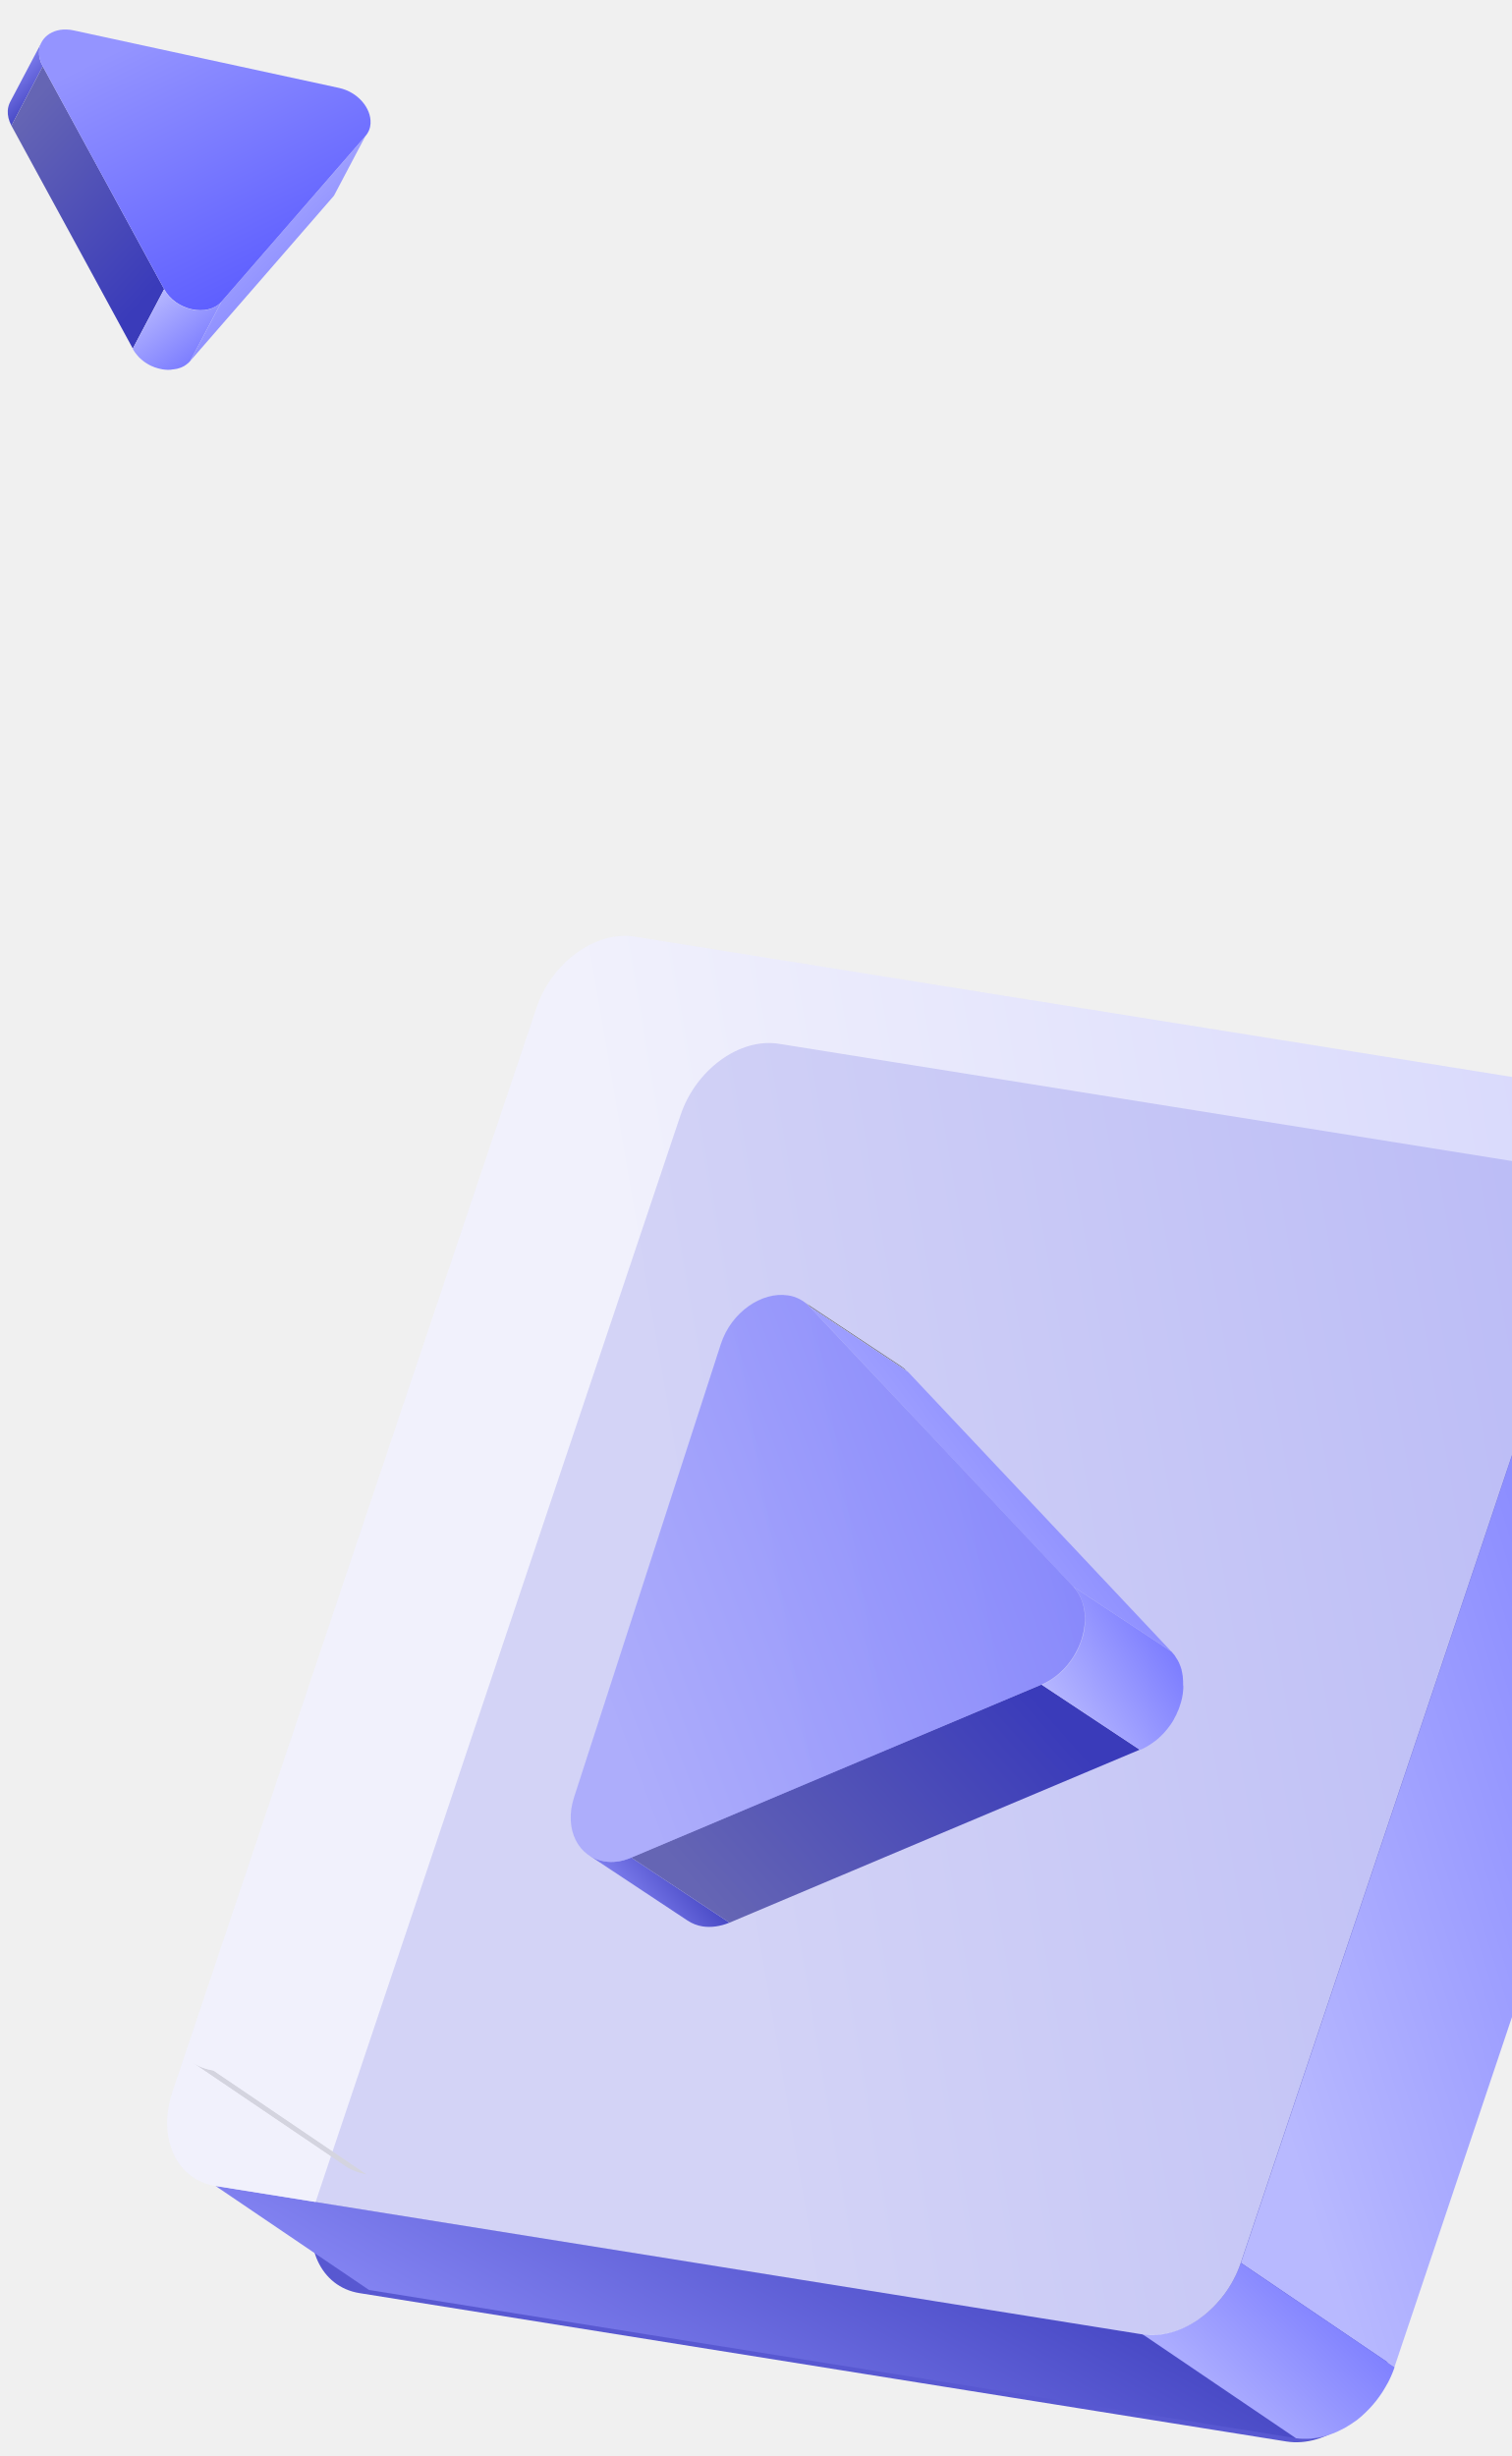
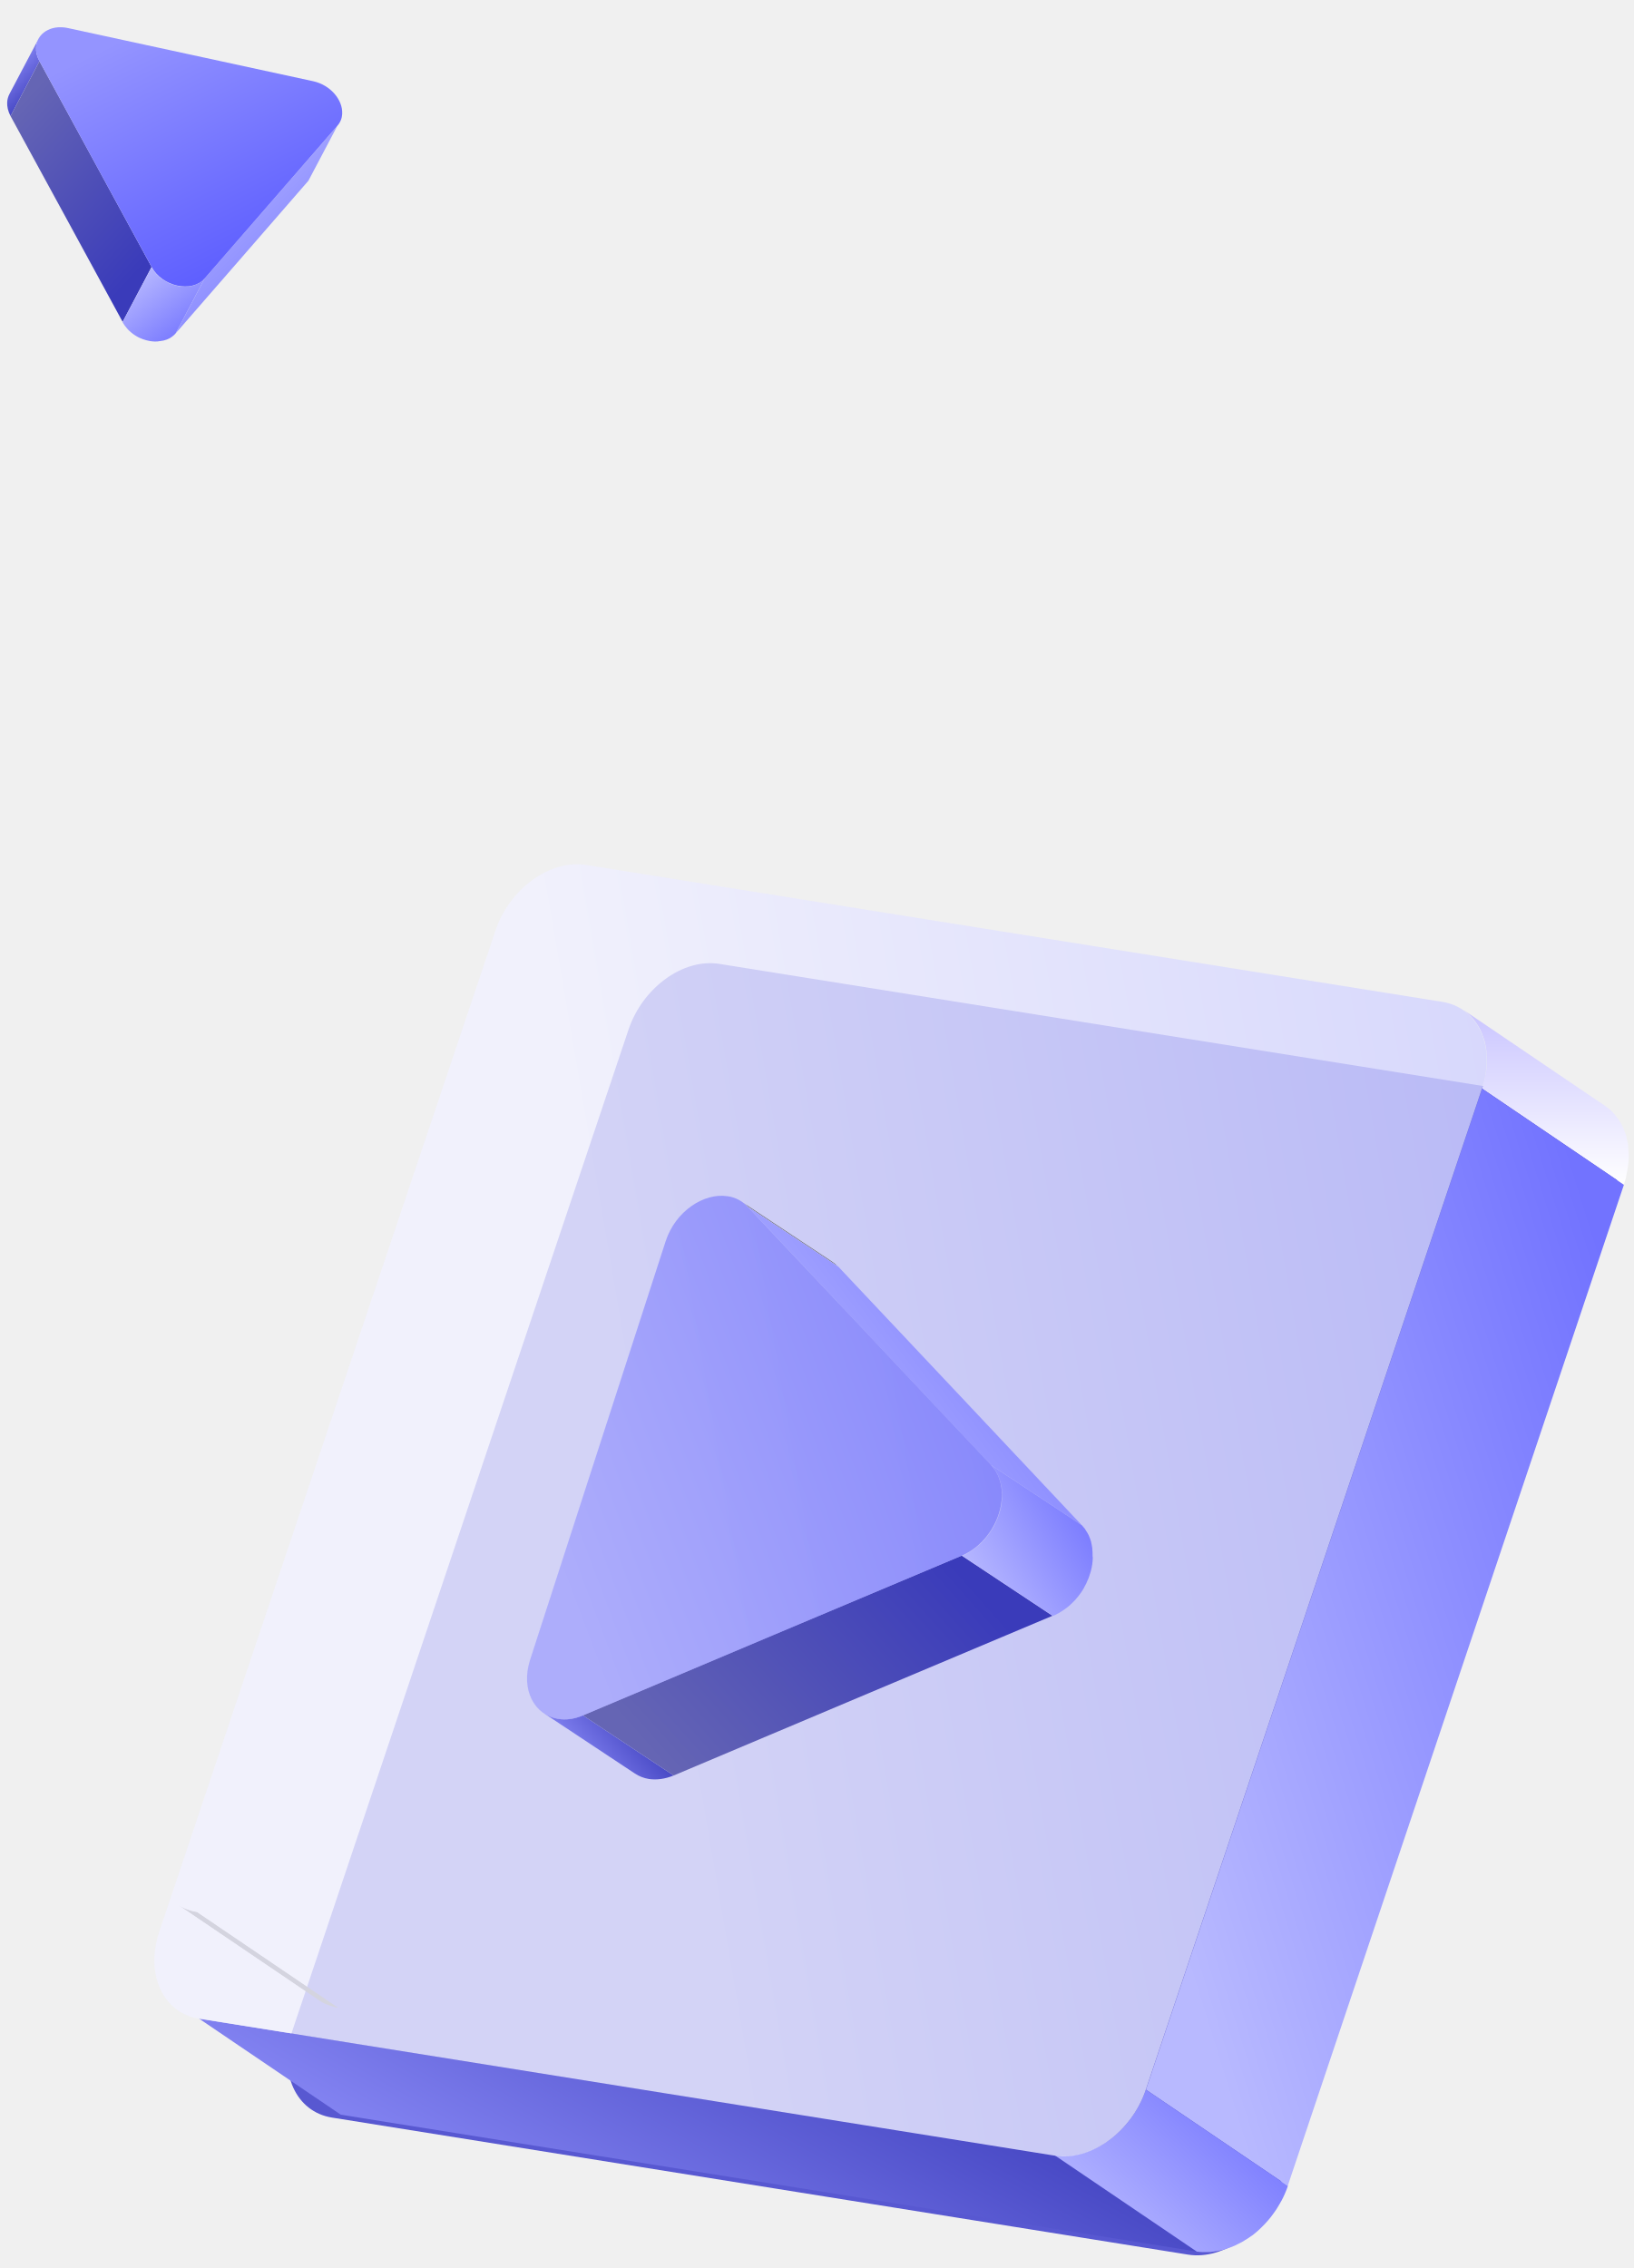
- <svg xmlns="http://www.w3.org/2000/svg" width="88" height="143" viewBox="0 0 88 143" fill="none">
+ <svg xmlns="http://www.w3.org/2000/svg" width="103" height="143" viewBox="0 0 103 143" fill="none">
  <path d="M99.32 69.406C101.59 69.766 102.71 72.226 101.82 74.886L80.63 137.996C79.74 140.656 77.17 142.516 74.9 142.156L20.93 133.516C18.66 133.156 17.54 130.696 18.43 128.046L39.62 64.936C40.51 62.266 43.08 60.406 45.36 60.776L99.32 69.406Z" fill="#5858D1" />
  <mask id="mask0_1_3258" style="mask-type:luminance" maskUnits="userSpaceOnUse" x="11" y="120" width="11" height="7">
    <path d="M20.063 126.105L11.123 120.045C11.493 120.295 11.933 120.475 12.423 120.555L21.363 126.615C20.873 126.535 20.433 126.365 20.063 126.105Z" fill="white" />
  </mask>
  <g mask="url(#mask0_1_3258)">
    <path d="M12.423 120.545L21.363 126.605C20.873 126.525 20.433 126.355 20.063 126.095L11.123 120.035C11.493 120.285 11.933 120.465 12.423 120.545Z" fill="#616161" />
  </g>
-   <path d="M66.506 135.914L75.456 141.964L21.486 133.334L12.546 127.274L66.506 135.914Z" fill="url(#paint0_linear_1_3258)" />
-   <path d="M93.439 68.645L102.379 74.705L81.189 137.815L72.249 131.755L93.439 68.645Z" fill="url(#paint1_linear_1_3258)" />
-   <path d="M72.245 131.755C72.135 132.085 71.995 132.395 71.845 132.695C71.845 132.705 71.835 132.715 71.825 132.725C71.675 133.015 71.495 133.295 71.305 133.555C71.305 133.565 71.285 133.575 71.285 133.585C71.095 133.845 70.885 134.085 70.665 134.305C70.655 134.315 70.645 134.325 70.635 134.335C70.415 134.555 70.175 134.755 69.935 134.935C69.915 134.945 69.895 134.965 69.875 134.975C69.645 135.135 69.405 135.285 69.165 135.405C69.125 135.425 69.085 135.445 69.045 135.465C68.795 135.585 68.535 135.685 68.275 135.765C68.235 135.775 68.195 135.785 68.165 135.795C67.945 135.855 67.725 135.895 67.495 135.915C67.425 135.915 67.355 135.925 67.285 135.935C67.025 135.945 66.765 135.935 66.515 135.905L75.455 141.965C75.705 142.005 75.965 142.005 76.225 141.995C76.295 141.995 76.365 141.995 76.435 141.975C76.655 141.955 76.875 141.915 77.095 141.855C77.135 141.845 77.175 141.835 77.205 141.825C77.415 141.765 77.625 141.685 77.835 141.595C77.885 141.575 77.925 141.545 77.975 141.525C78.015 141.505 78.055 141.485 78.095 141.465C78.165 141.435 78.225 141.405 78.295 141.365C78.415 141.295 78.535 141.225 78.655 141.145C78.705 141.105 78.755 141.075 78.815 141.035C78.835 141.025 78.855 141.005 78.875 140.995C78.905 140.975 78.935 140.955 78.965 140.935C79.055 140.865 79.145 140.795 79.235 140.715C79.315 140.645 79.395 140.575 79.475 140.495C79.505 140.465 79.535 140.435 79.575 140.395C79.585 140.385 79.595 140.375 79.615 140.355C79.645 140.325 79.675 140.295 79.705 140.265C79.775 140.195 79.845 140.115 79.915 140.035C79.985 139.955 80.045 139.875 80.115 139.795C80.155 139.745 80.195 139.685 80.235 139.635C80.235 139.625 80.255 139.615 80.255 139.605C80.265 139.585 80.285 139.565 80.295 139.555C80.355 139.465 80.415 139.385 80.475 139.295C80.535 139.205 80.595 139.105 80.645 139.015C80.685 138.935 80.735 138.865 80.775 138.785C80.775 138.775 80.785 138.765 80.795 138.755C80.795 138.735 80.815 138.725 80.815 138.715C80.875 138.595 80.935 138.485 80.985 138.365C81.045 138.225 81.105 138.085 81.155 137.945C81.165 137.905 81.185 137.865 81.195 137.825L72.255 131.765L72.245 131.755Z" fill="url(#paint2_linear_1_3258)" />
+   <path d="M102.679 73.195C102.699 72.895 102.679 72.595 102.649 72.315C102.649 72.285 102.649 72.255 102.649 72.225C102.629 72.105 102.609 71.995 102.579 71.885C102.569 71.835 102.559 71.795 102.549 71.745C102.549 71.735 102.549 71.715 102.549 71.705C102.519 71.585 102.479 71.455 102.429 71.345C102.409 71.295 102.389 71.245 102.369 71.195C102.359 71.175 102.349 71.145 102.339 71.125C102.329 71.095 102.319 71.075 102.309 71.045C102.269 70.955 102.219 70.875 102.169 70.785C102.139 70.725 102.099 70.675 102.059 70.615C102.059 70.615 102.049 70.595 102.039 70.585C102.039 70.585 102.029 70.565 102.019 70.555C101.969 70.485 101.919 70.415 101.869 70.355C101.819 70.295 101.759 70.225 101.709 70.165C101.699 70.155 101.679 70.135 101.669 70.125C101.669 70.125 101.649 70.105 101.639 70.095C101.609 70.065 101.569 70.025 101.539 69.995C101.479 69.945 101.419 69.885 101.359 69.845C101.309 69.805 101.249 69.765 101.189 69.725L92.249 63.665C92.409 63.775 92.559 63.905 92.699 64.045C92.699 64.045 92.719 64.065 92.729 64.075C92.869 64.215 92.989 64.365 93.099 64.535C93.099 64.545 93.109 64.555 93.119 64.565C93.219 64.725 93.319 64.895 93.389 65.065C93.399 65.085 93.409 65.115 93.419 65.135C93.489 65.315 93.559 65.495 93.609 65.685C93.619 65.725 93.629 65.775 93.639 65.825C93.669 65.965 93.689 66.105 93.709 66.255C93.739 66.535 93.759 66.835 93.739 67.135C93.739 67.165 93.739 67.205 93.729 67.235C93.709 67.505 93.659 67.795 93.589 68.075C93.549 68.265 93.499 68.445 93.439 68.635L102.379 74.695C102.429 74.545 102.469 74.405 102.509 74.255C102.519 74.215 102.519 74.175 102.529 74.125C102.599 73.835 102.639 73.555 102.669 73.285C102.669 73.255 102.679 73.215 102.679 73.185V73.195Z" fill="url(#paint0_linear_1_3258)" />
+   <path d="M66.506 135.914L75.456 141.964L21.486 133.334L12.546 127.274L66.506 135.914Z" fill="url(#paint1_linear_1_3258)" />
+   <path d="M93.439 68.645L102.379 74.705L81.189 137.815L72.249 131.755L93.439 68.645Z" fill="url(#paint2_linear_1_3258)" />
+   <path d="M72.245 131.755C72.135 132.085 71.995 132.395 71.845 132.695C71.845 132.705 71.835 132.715 71.825 132.725C71.675 133.015 71.495 133.295 71.305 133.555C71.305 133.565 71.285 133.575 71.285 133.585C71.095 133.845 70.885 134.085 70.665 134.305C70.655 134.315 70.645 134.325 70.635 134.335C70.415 134.555 70.175 134.755 69.935 134.935C69.915 134.945 69.895 134.965 69.875 134.975C69.645 135.135 69.405 135.285 69.165 135.405C69.125 135.425 69.085 135.445 69.045 135.465C68.795 135.585 68.535 135.685 68.275 135.765C68.235 135.775 68.195 135.785 68.165 135.795C67.945 135.855 67.725 135.895 67.495 135.915C67.425 135.915 67.355 135.925 67.285 135.935C67.025 135.945 66.765 135.935 66.515 135.905L75.455 141.965C75.705 142.005 75.965 142.005 76.225 141.995C76.295 141.995 76.365 141.995 76.435 141.975C76.655 141.955 76.875 141.915 77.095 141.855C77.135 141.845 77.175 141.835 77.205 141.825C77.415 141.765 77.625 141.685 77.835 141.595C77.885 141.575 77.925 141.545 77.975 141.525C78.015 141.505 78.055 141.485 78.095 141.465C78.165 141.435 78.225 141.405 78.295 141.365C78.415 141.295 78.535 141.225 78.655 141.145C78.705 141.105 78.755 141.075 78.815 141.035C78.835 141.025 78.855 141.005 78.875 140.995C78.905 140.975 78.935 140.955 78.965 140.935C79.055 140.865 79.145 140.795 79.235 140.715C79.315 140.645 79.395 140.575 79.475 140.495C79.505 140.465 79.535 140.435 79.575 140.395C79.585 140.385 79.595 140.375 79.615 140.355C79.645 140.325 79.675 140.295 79.705 140.265C79.775 140.195 79.845 140.115 79.915 140.035C79.985 139.955 80.045 139.875 80.115 139.795C80.155 139.745 80.195 139.685 80.235 139.635C80.235 139.625 80.255 139.615 80.255 139.605C80.265 139.585 80.285 139.565 80.295 139.555C80.355 139.465 80.415 139.385 80.475 139.295C80.535 139.205 80.595 139.105 80.645 139.015C80.685 138.935 80.735 138.865 80.775 138.785C80.775 138.775 80.785 138.765 80.795 138.755C80.795 138.735 80.815 138.725 80.815 138.715C80.875 138.595 80.935 138.485 80.985 138.365C81.045 138.225 81.105 138.085 81.155 137.945C81.165 137.905 81.185 137.865 81.195 137.825L72.255 131.765L72.245 131.755Z" fill="url(#paint3_linear_1_3258)" />
  <g filter="url(#filter0_b_1_3258)">
-     <path d="M90.929 63.168C93.199 63.528 94.319 65.988 93.429 68.648L72.239 131.758C71.349 134.418 68.779 136.278 66.509 135.918L12.539 127.278C10.269 126.918 9.149 124.458 10.039 121.808L31.229 58.698C32.119 56.028 34.689 54.168 36.969 54.538L90.929 63.168Z" fill="url(#paint3_linear_1_3258)" fill-opacity="0.8" />
+     <path d="M90.929 63.168C93.199 63.528 94.319 65.988 93.429 68.648L72.239 131.758C71.349 134.418 68.779 136.278 66.509 135.918L12.539 127.278C10.269 126.918 9.149 124.458 10.039 121.808L31.229 58.698C32.119 56.028 34.689 54.168 36.969 54.538L90.929 63.168Z" fill="url(#paint4_linear_1_3258)" fill-opacity="0.8" />
  </g>
  <mask id="mask1_1_3258" style="mask-type:luminance" maskUnits="userSpaceOnUse" x="46" y="75" width="7" height="5">
    <path d="M46.757 75.755L52.477 79.545C52.617 79.635 52.747 79.745 52.867 79.875L47.147 76.085C47.027 75.955 46.897 75.845 46.757 75.755Z" fill="white" />
  </mask>
  <g mask="url(#mask1_1_3258)">
    <path d="M46.757 75.755L52.477 79.545C52.477 79.545 52.557 79.605 52.597 79.635L46.877 75.845C46.877 75.845 46.797 75.785 46.757 75.755Z" fill="#5B5B5B" />
    <path d="M46.877 75.845L52.597 79.635C52.597 79.635 52.687 79.705 52.727 79.745L47.007 75.955C47.007 75.955 46.917 75.875 46.877 75.845Z" fill="#5E5E5E" />
    <path d="M47.007 75.955L52.727 79.745C52.727 79.745 52.817 79.825 52.857 79.865L47.137 76.075C47.137 76.075 47.057 75.995 47.007 75.955Z" fill="#616161" />
    <path d="M47.137 76.075L52.857 79.865L52.867 79.875L47.147 76.085L47.137 76.075Z" fill="#636363" />
  </g>
-   <path d="M36.752 108.156C36.191 108.396 35.672 108.456 35.191 108.376C34.871 108.326 34.572 108.206 34.312 108.036L40.032 111.826C40.291 111.996 40.592 112.116 40.911 112.166C41.382 112.236 41.911 112.176 42.471 111.946L36.752 108.156Z" fill="url(#paint4_linear_1_3258)" />
-   <path d="M68.204 96.167L60.534 88.017L52.864 79.877L47.144 76.087L54.814 84.237L62.484 92.377L68.204 96.167Z" fill="url(#paint5_linear_1_3258)" />
-   <path d="M60.633 98.087L48.693 103.117L36.753 108.157L42.473 111.947L54.413 106.907L66.353 101.877L60.633 98.087Z" fill="url(#paint6_linear_1_3258)" />
-   <path d="M68.883 98.133C68.883 97.963 68.883 97.793 68.863 97.633C68.863 97.624 68.863 97.614 68.863 97.603C68.863 97.564 68.843 97.534 68.843 97.493C68.833 97.413 68.813 97.323 68.793 97.243V97.224C68.793 97.204 68.783 97.183 68.773 97.163C68.753 97.103 68.743 97.043 68.713 96.984C68.693 96.944 68.683 96.903 68.663 96.864C68.663 96.844 68.653 96.834 68.643 96.814C68.643 96.803 68.643 96.793 68.623 96.773C68.593 96.713 68.563 96.653 68.523 96.594C68.503 96.564 68.483 96.534 68.463 96.504C68.463 96.493 68.453 96.484 68.443 96.474C68.443 96.463 68.433 96.454 68.423 96.433C68.393 96.383 68.353 96.334 68.313 96.293C68.283 96.254 68.243 96.213 68.213 96.174L62.493 92.383C62.583 92.474 62.663 92.573 62.733 92.683C62.733 92.694 62.743 92.704 62.753 92.713C62.813 92.814 62.873 92.913 62.923 93.023C62.923 93.043 62.933 93.053 62.943 93.073C62.983 93.174 63.023 93.273 63.053 93.374C63.053 93.394 63.063 93.413 63.073 93.433C63.093 93.523 63.113 93.614 63.133 93.704C63.133 93.743 63.153 93.773 63.153 93.814C63.153 93.823 63.153 93.844 63.153 93.853C63.173 94.013 63.183 94.183 63.173 94.353C63.173 94.403 63.173 94.444 63.173 94.493C63.163 94.674 63.143 94.853 63.103 95.043C63.073 95.194 63.033 95.334 62.983 95.474C62.943 95.603 62.893 95.724 62.843 95.844C62.833 95.864 62.823 95.894 62.813 95.913C62.763 96.034 62.703 96.153 62.643 96.263C62.643 96.263 62.643 96.284 62.633 96.284C62.563 96.403 62.483 96.523 62.403 96.644C62.403 96.644 62.403 96.644 62.393 96.653C62.313 96.773 62.223 96.883 62.133 96.993C62.133 96.993 62.113 97.013 62.113 97.023C62.023 97.124 61.923 97.224 61.833 97.323C61.823 97.334 61.813 97.344 61.793 97.353C61.693 97.444 61.593 97.534 61.483 97.614C61.463 97.624 61.453 97.633 61.433 97.653C61.323 97.734 61.203 97.814 61.083 97.883C61.073 97.883 61.063 97.894 61.053 97.903C60.933 97.974 60.803 98.043 60.663 98.094L66.383 101.884C66.383 101.884 66.443 101.854 66.483 101.844C66.583 101.794 66.683 101.744 66.773 101.694C66.783 101.694 66.793 101.684 66.803 101.674C66.883 101.624 66.973 101.574 67.053 101.514C67.083 101.494 67.123 101.464 67.153 101.444C67.173 101.434 67.183 101.424 67.203 101.404C67.223 101.394 67.233 101.384 67.253 101.374C67.313 101.324 67.373 101.274 67.433 101.224C67.463 101.204 67.493 101.174 67.513 101.144C67.523 101.134 67.543 101.124 67.553 101.114C67.563 101.104 67.583 101.094 67.593 101.074C67.643 101.024 67.693 100.974 67.743 100.924C67.773 100.894 67.803 100.854 67.843 100.814C67.843 100.814 67.863 100.794 67.863 100.784C67.863 100.784 67.873 100.774 67.883 100.764C67.933 100.714 67.973 100.654 68.013 100.604C68.053 100.554 68.083 100.504 68.123 100.454C68.123 100.454 68.123 100.454 68.133 100.444C68.173 100.384 68.213 100.324 68.253 100.264C68.283 100.204 68.323 100.154 68.353 100.094C68.353 100.094 68.353 100.074 68.363 100.074C68.363 100.074 68.363 100.074 68.363 100.064C68.403 99.993 68.443 99.913 68.483 99.844C68.503 99.803 68.513 99.763 68.533 99.724C68.543 99.704 68.553 99.674 68.563 99.653C68.563 99.633 68.583 99.614 68.593 99.594C68.633 99.493 68.673 99.394 68.703 99.284C68.753 99.144 68.793 99.004 68.823 98.853C68.863 98.674 68.883 98.493 68.893 98.303C68.893 98.254 68.893 98.213 68.893 98.163L68.883 98.133Z" fill="url(#paint7_linear_1_3258)" />
+   <path d="M36.752 108.156C36.191 108.396 35.672 108.456 35.191 108.376C34.871 108.326 34.572 108.206 34.312 108.036L40.032 111.826C40.291 111.996 40.592 112.116 40.911 112.166C41.382 112.236 41.911 112.176 42.471 111.946L36.752 108.156Z" fill="url(#paint5_linear_1_3258)" />
+   <path d="M68.204 96.167L60.534 88.017L52.864 79.877L47.144 76.087L54.814 84.237L62.484 92.377L68.204 96.167Z" fill="url(#paint6_linear_1_3258)" />
+   <path d="M60.633 98.087L48.693 103.117L36.753 108.157L42.473 111.947L54.413 106.907L66.353 101.877L60.633 98.087Z" fill="url(#paint7_linear_1_3258)" />
+   <path d="M68.883 98.133C68.883 97.963 68.883 97.793 68.863 97.633C68.863 97.624 68.863 97.614 68.863 97.603C68.863 97.564 68.843 97.534 68.843 97.493C68.833 97.413 68.813 97.323 68.793 97.243V97.224C68.793 97.204 68.783 97.183 68.773 97.163C68.753 97.103 68.743 97.043 68.713 96.984C68.693 96.944 68.683 96.903 68.663 96.864C68.663 96.844 68.653 96.834 68.643 96.814C68.643 96.803 68.643 96.793 68.623 96.773C68.593 96.713 68.563 96.653 68.523 96.594C68.503 96.564 68.483 96.534 68.463 96.504C68.463 96.493 68.453 96.484 68.443 96.474C68.443 96.463 68.433 96.454 68.423 96.433C68.393 96.383 68.353 96.334 68.313 96.293C68.283 96.254 68.243 96.213 68.213 96.174L62.493 92.383C62.583 92.474 62.663 92.573 62.733 92.683C62.733 92.694 62.743 92.704 62.753 92.713C62.813 92.814 62.873 92.913 62.923 93.023C62.923 93.043 62.933 93.053 62.943 93.073C62.983 93.174 63.023 93.273 63.053 93.374C63.053 93.394 63.063 93.413 63.073 93.433C63.093 93.523 63.113 93.614 63.133 93.704C63.133 93.743 63.153 93.773 63.153 93.814C63.153 93.823 63.153 93.844 63.153 93.853C63.173 94.013 63.183 94.183 63.173 94.353C63.173 94.403 63.173 94.444 63.173 94.493C63.163 94.674 63.143 94.853 63.103 95.043C63.073 95.194 63.033 95.334 62.983 95.474C62.943 95.603 62.893 95.724 62.843 95.844C62.833 95.864 62.823 95.894 62.813 95.913C62.763 96.034 62.703 96.153 62.643 96.263C62.643 96.263 62.643 96.284 62.633 96.284C62.563 96.403 62.483 96.523 62.403 96.644C62.403 96.644 62.403 96.644 62.393 96.653C62.313 96.773 62.223 96.883 62.133 96.993C62.133 96.993 62.113 97.013 62.113 97.023C62.023 97.124 61.923 97.224 61.833 97.323C61.823 97.334 61.813 97.344 61.793 97.353C61.693 97.444 61.593 97.534 61.483 97.614C61.463 97.624 61.453 97.633 61.433 97.653C61.323 97.734 61.203 97.814 61.083 97.883C61.073 97.883 61.063 97.894 61.053 97.903C60.933 97.974 60.803 98.043 60.663 98.094L66.383 101.884C66.383 101.884 66.443 101.854 66.483 101.844C66.583 101.794 66.683 101.744 66.773 101.694C66.783 101.694 66.793 101.684 66.803 101.674C66.883 101.624 66.973 101.574 67.053 101.514C67.083 101.494 67.123 101.464 67.153 101.444C67.173 101.434 67.183 101.424 67.203 101.404C67.223 101.394 67.233 101.384 67.253 101.374C67.313 101.324 67.373 101.274 67.433 101.224C67.463 101.204 67.493 101.174 67.513 101.144C67.523 101.134 67.543 101.124 67.553 101.114C67.563 101.104 67.583 101.094 67.593 101.074C67.643 101.024 67.693 100.974 67.743 100.924C67.773 100.894 67.803 100.854 67.843 100.814C67.843 100.814 67.863 100.794 67.863 100.784C67.863 100.784 67.873 100.774 67.883 100.764C67.933 100.714 67.973 100.654 68.013 100.604C68.053 100.554 68.083 100.504 68.123 100.454C68.123 100.454 68.123 100.454 68.133 100.444C68.173 100.384 68.213 100.324 68.253 100.264C68.283 100.204 68.323 100.154 68.353 100.094C68.353 100.094 68.353 100.074 68.363 100.074C68.363 100.074 68.363 100.074 68.363 100.064C68.403 99.993 68.443 99.913 68.483 99.844C68.503 99.803 68.513 99.763 68.533 99.724C68.543 99.704 68.553 99.674 68.563 99.653C68.563 99.633 68.583 99.614 68.593 99.594C68.633 99.493 68.673 99.394 68.703 99.284C68.753 99.144 68.793 99.004 68.823 98.853C68.863 98.674 68.883 98.493 68.893 98.303C68.893 98.254 68.893 98.213 68.893 98.163L68.883 98.133Z" fill="url(#paint8_linear_1_3258)" />
  <g filter="url(#filter1_b_1_3258)">
-     <path d="M45.883 75.424C46.353 75.494 46.793 75.714 47.143 76.094L54.813 84.234L62.483 92.374C63.953 93.944 62.923 97.114 60.633 98.084L48.693 103.124L36.753 108.164C36.193 108.404 35.673 108.464 35.193 108.384C33.713 108.154 32.803 106.554 33.423 104.644L37.693 91.454L41.963 78.274C42.583 76.354 44.393 75.194 45.863 75.424H45.883Z" fill="url(#paint8_linear_1_3258)" fill-opacity="0.6" />
+     <path d="M45.883 75.424C46.353 75.494 46.793 75.714 47.143 76.094L54.813 84.234L62.483 92.374C63.953 93.944 62.923 97.114 60.633 98.084L48.693 103.124L36.753 108.164C36.193 108.404 35.673 108.464 35.193 108.384C33.713 108.154 32.803 106.554 33.423 104.644L37.693 91.454L41.963 78.274C42.583 76.354 44.393 75.194 45.863 75.424H45.883Z" fill="url(#paint9_linear_1_3258)" fill-opacity="0.6" />
  </g>
-   <path d="M2.49 3.858C2.322 3.554 2.259 3.263 2.277 2.986C2.287 2.801 2.338 2.624 2.42 2.467L0.595 5.927C0.513 6.084 0.462 6.261 0.452 6.445C0.439 6.716 0.503 7.013 0.665 7.318L2.49 3.858Z" fill="url(#paint9_linear_1_3258)" />
-   <path d="M11.075 21.018L15.263 16.206L19.445 11.393L21.27 7.934L17.083 12.747L12.9 17.559L11.075 21.018Z" fill="url(#paint10_linear_1_3258)" />
-   <path d="M9.557 16.833L6.026 10.346L2.49 3.859L0.665 7.318L4.201 13.805L7.731 20.293L9.557 16.833Z" fill="url(#paint11_linear_1_3258)" />
-   <path d="M9.998 21.516C10.094 21.506 10.191 21.496 10.28 21.476C10.286 21.475 10.291 21.475 10.297 21.474C10.32 21.472 10.336 21.459 10.358 21.457C10.403 21.446 10.453 21.43 10.497 21.414L10.509 21.413C10.52 21.412 10.531 21.405 10.542 21.398C10.575 21.383 10.608 21.374 10.64 21.354C10.662 21.34 10.684 21.332 10.706 21.319C10.717 21.318 10.722 21.311 10.733 21.305C10.738 21.304 10.744 21.303 10.754 21.291C10.787 21.271 10.819 21.25 10.851 21.224C10.867 21.211 10.883 21.198 10.898 21.185C10.904 21.184 10.909 21.178 10.914 21.172C10.92 21.171 10.925 21.165 10.936 21.158C10.963 21.138 10.989 21.113 11.009 21.088C11.03 21.069 11.05 21.044 11.071 21.024L12.897 17.565C12.851 17.621 12.799 17.672 12.74 17.718C12.735 17.719 12.729 17.725 12.724 17.731C12.671 17.771 12.618 17.811 12.558 17.845C12.547 17.846 12.542 17.852 12.531 17.859C12.476 17.888 12.422 17.916 12.367 17.939C12.356 17.94 12.345 17.947 12.334 17.953C12.284 17.97 12.234 17.986 12.184 18.003C12.162 18.005 12.146 18.018 12.123 18.02C12.117 18.021 12.106 18.022 12.1 18.023C12.011 18.043 11.915 18.058 11.818 18.062C11.79 18.065 11.767 18.067 11.739 18.07C11.636 18.075 11.533 18.074 11.422 18.062C11.336 18.053 11.254 18.038 11.172 18.018C11.096 18.003 11.025 17.981 10.954 17.96C10.942 17.955 10.925 17.951 10.913 17.947C10.842 17.925 10.77 17.898 10.704 17.87C10.704 17.87 10.693 17.871 10.693 17.866C10.62 17.833 10.548 17.794 10.475 17.755C10.475 17.755 10.475 17.755 10.469 17.75C10.396 17.712 10.329 17.667 10.261 17.622C10.261 17.622 10.249 17.612 10.243 17.613C10.181 17.567 10.119 17.516 10.057 17.471C10.051 17.466 10.045 17.46 10.038 17.45C9.981 17.398 9.924 17.346 9.873 17.289C9.866 17.278 9.86 17.273 9.847 17.262C9.796 17.205 9.744 17.141 9.697 17.077C9.696 17.071 9.69 17.066 9.684 17.061C9.637 16.997 9.59 16.927 9.554 16.851L7.729 20.31C7.729 20.31 7.749 20.343 7.757 20.365C7.791 20.419 7.825 20.472 7.859 20.521C7.859 20.526 7.865 20.531 7.872 20.537C7.905 20.579 7.938 20.627 7.977 20.669C7.99 20.685 8.009 20.706 8.022 20.722C8.029 20.733 8.035 20.738 8.047 20.748C8.054 20.759 8.061 20.764 8.067 20.775C8.099 20.806 8.131 20.837 8.163 20.868C8.176 20.884 8.194 20.9 8.213 20.909C8.219 20.914 8.226 20.925 8.232 20.93C8.238 20.935 8.245 20.946 8.257 20.951C8.288 20.976 8.319 21.002 8.35 21.027C8.369 21.043 8.393 21.057 8.418 21.078C8.418 21.078 8.431 21.088 8.437 21.087C8.437 21.087 8.443 21.092 8.449 21.098C8.48 21.123 8.517 21.142 8.547 21.162C8.578 21.182 8.608 21.196 8.639 21.216C8.639 21.216 8.639 21.216 8.645 21.221C8.681 21.241 8.717 21.26 8.754 21.279C8.789 21.293 8.82 21.312 8.856 21.326C8.856 21.326 8.867 21.325 8.868 21.331C8.868 21.331 8.868 21.331 8.873 21.33C8.915 21.349 8.963 21.367 9.005 21.386C9.029 21.395 9.052 21.398 9.076 21.407C9.088 21.412 9.105 21.416 9.117 21.42C9.129 21.419 9.141 21.429 9.153 21.434C9.212 21.451 9.271 21.468 9.335 21.479C9.417 21.499 9.499 21.514 9.586 21.522C9.69 21.535 9.793 21.536 9.902 21.531C9.93 21.528 9.953 21.526 9.981 21.523L9.998 21.516Z" fill="url(#paint12_linear_1_3258)" />
-   <path d="M21.575 7.181C21.561 7.452 21.462 7.714 21.266 7.934L17.084 12.746L12.902 17.558C12.094 18.481 10.238 18.077 9.558 16.833L6.022 10.346L2.486 3.859C2.318 3.555 2.254 3.264 2.272 2.987C2.319 2.134 3.175 1.527 4.293 1.771L12.017 3.445L19.736 5.119C20.86 5.362 21.62 6.323 21.573 7.17L21.575 7.181Z" fill="url(#paint13_linear_1_3258)" />
+   <path d="M2.49 3.858C2.322 3.554 2.259 3.263 2.277 2.986C2.287 2.801 2.338 2.624 2.42 2.467L0.595 5.927C0.513 6.084 0.462 6.261 0.452 6.445C0.439 6.716 0.503 7.013 0.665 7.318L2.49 3.858Z" fill="url(#paint10_linear_1_3258)" />
+   <path d="M11.075 21.018L15.263 16.206L19.445 11.393L21.27 7.934L17.083 12.747L12.9 17.559L11.075 21.018Z" fill="url(#paint11_linear_1_3258)" />
+   <path d="M9.557 16.833L6.026 10.346L2.49 3.859L0.665 7.318L4.201 13.805L7.731 20.293L9.557 16.833Z" fill="url(#paint12_linear_1_3258)" />
+   <path d="M9.998 21.516C10.094 21.506 10.191 21.496 10.28 21.476C10.286 21.475 10.291 21.475 10.297 21.474C10.32 21.472 10.336 21.459 10.358 21.457C10.403 21.446 10.453 21.43 10.497 21.414L10.509 21.413C10.52 21.412 10.531 21.405 10.542 21.398C10.575 21.383 10.608 21.374 10.64 21.354C10.662 21.34 10.684 21.332 10.706 21.319C10.717 21.318 10.722 21.311 10.733 21.305C10.738 21.304 10.744 21.303 10.754 21.291C10.787 21.271 10.819 21.25 10.851 21.224C10.867 21.211 10.883 21.198 10.898 21.185C10.904 21.184 10.909 21.178 10.914 21.172C10.92 21.171 10.925 21.165 10.936 21.158C10.963 21.138 10.989 21.113 11.009 21.088C11.03 21.069 11.05 21.044 11.071 21.024L12.897 17.565C12.851 17.621 12.799 17.672 12.74 17.718C12.735 17.719 12.729 17.725 12.724 17.731C12.671 17.771 12.618 17.811 12.558 17.845C12.547 17.846 12.542 17.852 12.531 17.859C12.476 17.888 12.422 17.916 12.367 17.939C12.356 17.94 12.345 17.947 12.334 17.953C12.284 17.97 12.234 17.986 12.184 18.003C12.162 18.005 12.146 18.018 12.123 18.02C12.117 18.021 12.106 18.022 12.1 18.023C12.011 18.043 11.915 18.058 11.818 18.062C11.79 18.065 11.767 18.067 11.739 18.07C11.636 18.075 11.533 18.074 11.422 18.062C11.336 18.053 11.254 18.038 11.172 18.018C11.096 18.003 11.025 17.981 10.954 17.96C10.942 17.955 10.925 17.951 10.913 17.947C10.842 17.925 10.77 17.898 10.704 17.87C10.704 17.87 10.693 17.871 10.693 17.866C10.62 17.833 10.548 17.794 10.475 17.755C10.475 17.755 10.475 17.755 10.469 17.75C10.396 17.712 10.329 17.667 10.261 17.622C10.261 17.622 10.249 17.612 10.243 17.613C10.181 17.567 10.119 17.516 10.057 17.471C10.051 17.466 10.045 17.46 10.038 17.45C9.981 17.398 9.924 17.346 9.873 17.289C9.866 17.278 9.86 17.273 9.847 17.262C9.796 17.205 9.744 17.141 9.697 17.077C9.696 17.071 9.69 17.066 9.684 17.061C9.637 16.997 9.59 16.927 9.554 16.851L7.729 20.31C7.729 20.31 7.749 20.343 7.757 20.365C7.791 20.419 7.825 20.472 7.859 20.521C7.859 20.526 7.865 20.531 7.872 20.537C7.905 20.579 7.938 20.627 7.977 20.669C7.99 20.685 8.009 20.706 8.022 20.722C8.029 20.733 8.035 20.738 8.047 20.748C8.054 20.759 8.061 20.764 8.067 20.775C8.099 20.806 8.131 20.837 8.163 20.868C8.176 20.884 8.194 20.9 8.213 20.909C8.219 20.914 8.226 20.925 8.232 20.93C8.238 20.935 8.245 20.946 8.257 20.951C8.288 20.976 8.319 21.002 8.35 21.027C8.369 21.043 8.393 21.057 8.418 21.078C8.418 21.078 8.431 21.088 8.437 21.087C8.437 21.087 8.443 21.092 8.449 21.098C8.48 21.123 8.517 21.142 8.547 21.162C8.578 21.182 8.608 21.196 8.639 21.216C8.639 21.216 8.639 21.216 8.645 21.221C8.681 21.241 8.717 21.26 8.754 21.279C8.789 21.293 8.82 21.312 8.856 21.326C8.856 21.326 8.867 21.325 8.868 21.331C8.868 21.331 8.868 21.331 8.873 21.33C8.915 21.349 8.963 21.367 9.005 21.386C9.029 21.395 9.052 21.398 9.076 21.407C9.088 21.412 9.105 21.416 9.117 21.42C9.129 21.419 9.141 21.429 9.153 21.434C9.212 21.451 9.271 21.468 9.335 21.479C9.417 21.499 9.499 21.514 9.586 21.522C9.69 21.535 9.793 21.536 9.902 21.531C9.93 21.528 9.953 21.526 9.981 21.523L9.998 21.516Z" fill="url(#paint13_linear_1_3258)" />
+   <path d="M21.575 7.181C21.561 7.452 21.462 7.714 21.266 7.934L17.084 12.746L12.902 17.558C12.094 18.481 10.238 18.077 9.558 16.833L6.022 10.346L2.486 3.859C2.318 3.555 2.254 3.264 2.272 2.987C2.319 2.134 3.175 1.527 4.293 1.771L12.017 3.445L19.736 5.119C20.86 5.362 21.62 6.323 21.573 7.17L21.575 7.181Z" fill="url(#paint14_linear_1_3258)" />
  <defs>
    <filter id="filter0_b_1_3258" x="5.733" y="50.491" width="92.001" height="89.471" filterUnits="userSpaceOnUse" color-interpolation-filters="sRGB">
      <feFlood flood-opacity="0" result="BackgroundImageFix" />
      <feGaussianBlur in="BackgroundImageFix" stdDeviation="2" />
      <feComposite in2="SourceAlpha" operator="in" result="effect1_backgroundBlur_1_3258" />
      <feBlend mode="normal" in="SourceGraphic" in2="effect1_backgroundBlur_1_3258" result="shape" />
    </filter>
    <filter id="filter1_b_1_3258" x="29.226" y="71.395" width="37.941" height="41.022" filterUnits="userSpaceOnUse" color-interpolation-filters="sRGB">
      <feFlood flood-opacity="0" result="BackgroundImageFix" />
      <feGaussianBlur in="BackgroundImageFix" stdDeviation="2" />
      <feComposite in2="SourceAlpha" operator="in" result="effect1_backgroundBlur_1_3258" />
      <feBlend mode="normal" in="SourceGraphic" in2="effect1_backgroundBlur_1_3258" result="shape" />
    </filter>
-     <linearGradient id="paint0_linear_1_3258" x1="74.315" y1="134.631" x2="59.134" y2="161.566" gradientUnits="userSpaceOnUse">
+     <linearGradient id="paint0_linear_1_3258" x1="97.468" y1="63.665" x2="97.468" y2="74.695" gradientUnits="userSpaceOnUse">
+       <stop stop-color="#494949" />
+       <stop offset="0" stop-color="#C9C4FF" />
+       <stop offset="1" stop-color="white" />
+     </linearGradient>
+     <linearGradient id="paint1_linear_1_3258" x1="74.315" y1="134.631" x2="59.134" y2="161.566" gradientUnits="userSpaceOnUse">
      <stop stop-color="#3A3BBA" />
      <stop offset="1" stop-color="#9494FF" />
    </linearGradient>
-     <linearGradient id="paint1_linear_1_3258" x1="101.54" y1="80.69" x2="64.871" y2="92.118" gradientUnits="userSpaceOnUse">
+     <linearGradient id="paint2_linear_1_3258" x1="101.54" y1="80.69" x2="64.871" y2="92.118" gradientUnits="userSpaceOnUse">
      <stop stop-color="#7273FF" />
      <stop offset="1" stop-color="#B8B9FF" />
    </linearGradient>
-     <linearGradient id="paint2_linear_1_3258" x1="80.786" y1="133.539" x2="71.228" y2="143.336" gradientUnits="userSpaceOnUse">
+     <linearGradient id="paint3_linear_1_3258" x1="80.786" y1="133.539" x2="71.228" y2="143.336" gradientUnits="userSpaceOnUse">
      <stop stop-color="#7273FF" />
      <stop offset="1" stop-color="#B8B9FF" />
    </linearGradient>
-     <linearGradient id="paint3_linear_1_3258" x1="39.352" y1="88.645" x2="101.691" y2="77.961" gradientUnits="userSpaceOnUse">
+     <linearGradient id="paint4_linear_1_3258" x1="39.352" y1="88.645" x2="101.691" y2="77.961" gradientUnits="userSpaceOnUse">
      <stop stop-color="#F1F1FF" />
      <stop offset="1" stop-color="#CECFFF" />
    </linearGradient>
-     <linearGradient id="paint4_linear_1_3258" x1="42.324" y1="110.118" x2="37.407" y2="114.116" gradientUnits="userSpaceOnUse">
+     <linearGradient id="paint5_linear_1_3258" x1="42.324" y1="110.118" x2="37.407" y2="114.116" gradientUnits="userSpaceOnUse">
      <stop stop-color="#3A3BBA" />
      <stop offset="1" stop-color="#9494FF" />
    </linearGradient>
-     <linearGradient id="paint5_linear_1_3258" x1="67.617" y1="79.583" x2="49.627" y2="93.083" gradientUnits="userSpaceOnUse">
+     <linearGradient id="paint6_linear_1_3258" x1="67.617" y1="79.583" x2="49.627" y2="93.083" gradientUnits="userSpaceOnUse">
      <stop stop-color="#7273FF" />
      <stop offset="1" stop-color="#B8B9FF" />
    </linearGradient>
-     <linearGradient id="paint6_linear_1_3258" x1="65.816" y1="105.028" x2="49.198" y2="119.732" gradientUnits="userSpaceOnUse">
+     <linearGradient id="paint7_linear_1_3258" x1="65.816" y1="105.028" x2="49.198" y2="119.732" gradientUnits="userSpaceOnUse">
      <stop stop-color="#3A3BBA" />
      <stop offset="1" stop-color="#6565B4" />
    </linearGradient>
-     <linearGradient id="paint7_linear_1_3258" x1="68.664" y1="94.038" x2="60.725" y2="98.959" gradientUnits="userSpaceOnUse">
+     <linearGradient id="paint8_linear_1_3258" x1="68.664" y1="94.038" x2="60.725" y2="98.959" gradientUnits="userSpaceOnUse">
      <stop stop-color="#7273FF" />
      <stop offset="1" stop-color="#B8B9FF" />
    </linearGradient>
-     <linearGradient id="paint8_linear_1_3258" x1="62.624" y1="91.934" x2="36.361" y2="101.799" gradientUnits="userSpaceOnUse">
+     <linearGradient id="paint9_linear_1_3258" x1="62.624" y1="91.934" x2="36.361" y2="101.799" gradientUnits="userSpaceOnUse">
      <stop stop-color="#5E5FFF" />
      <stop offset="1" stop-color="#9494FF" />
    </linearGradient>
-     <linearGradient id="paint9_linear_1_3258" x1="1.693" y1="7.13" x2="-0.853" y2="4.568" gradientUnits="userSpaceOnUse">
+     <linearGradient id="paint10_linear_1_3258" x1="1.693" y1="7.13" x2="-0.853" y2="4.568" gradientUnits="userSpaceOnUse">
      <stop stop-color="#3A3BBA" />
      <stop offset="1" stop-color="#9494FF" />
    </linearGradient>
-     <linearGradient id="paint10_linear_1_3258" x1="20.448" y1="19.745" x2="11.771" y2="10.306" gradientUnits="userSpaceOnUse">
+     <linearGradient id="paint11_linear_1_3258" x1="20.448" y1="19.745" x2="11.771" y2="10.306" gradientUnits="userSpaceOnUse">
      <stop stop-color="#7273FF" />
      <stop offset="1" stop-color="#B8B9FF" />
    </linearGradient>
-     <linearGradient id="paint11_linear_1_3258" x1="5.913" y1="20.167" x2="-3.37" y2="11.575" gradientUnits="userSpaceOnUse">
+     <linearGradient id="paint12_linear_1_3258" x1="5.913" y1="20.167" x2="-3.37" y2="11.575" gradientUnits="userSpaceOnUse">
      <stop stop-color="#3A3BBA" />
      <stop offset="1" stop-color="#6565B4" />
    </linearGradient>
-     <linearGradient id="paint12_linear_1_3258" x1="12.308" y1="21.159" x2="9.067" y2="16.935" gradientUnits="userSpaceOnUse">
+     <linearGradient id="paint13_linear_1_3258" x1="12.308" y1="21.159" x2="9.067" y2="16.935" gradientUnits="userSpaceOnUse">
      <stop stop-color="#7273FF" />
      <stop offset="1" stop-color="#B8B9FF" />
    </linearGradient>
-     <linearGradient id="paint13_linear_1_3258" x1="13.159" y1="17.613" x2="6.074" y2="3.276" gradientUnits="userSpaceOnUse">
+     <linearGradient id="paint14_linear_1_3258" x1="13.159" y1="17.613" x2="6.074" y2="3.276" gradientUnits="userSpaceOnUse">
      <stop stop-color="#5E5FFF" />
      <stop offset="1" stop-color="#9494FF" />
    </linearGradient>
  </defs>
</svg>
